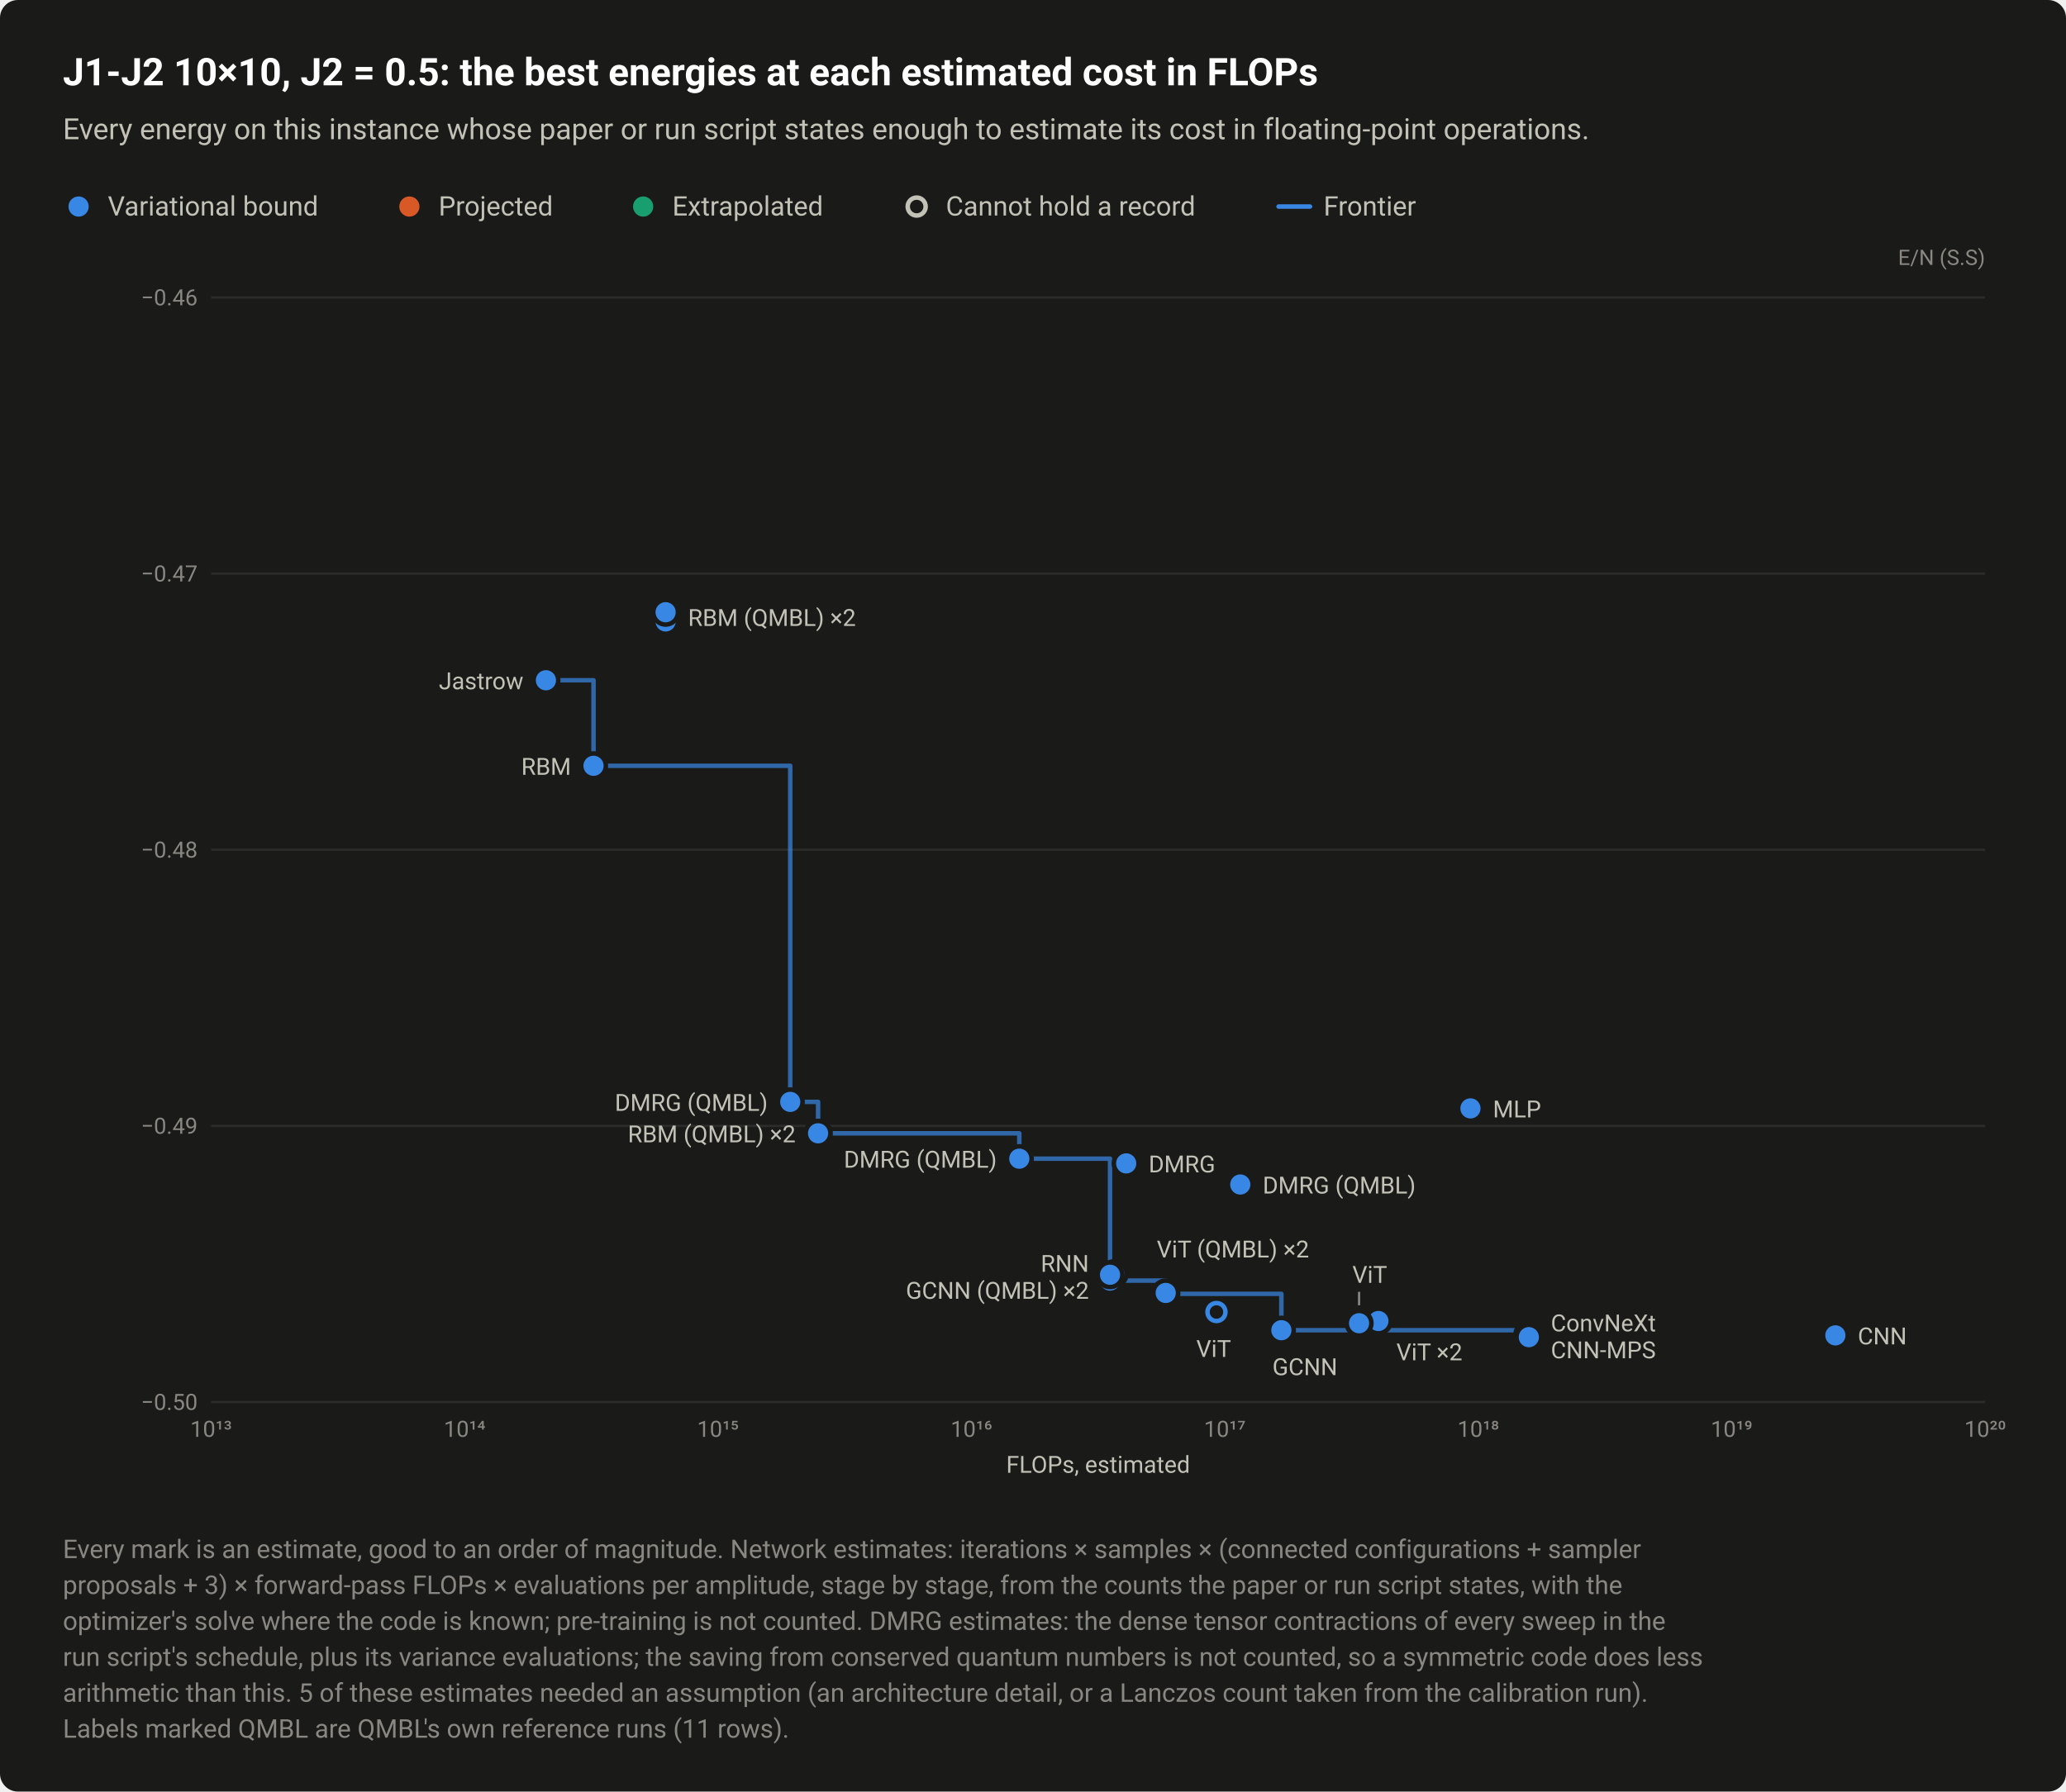
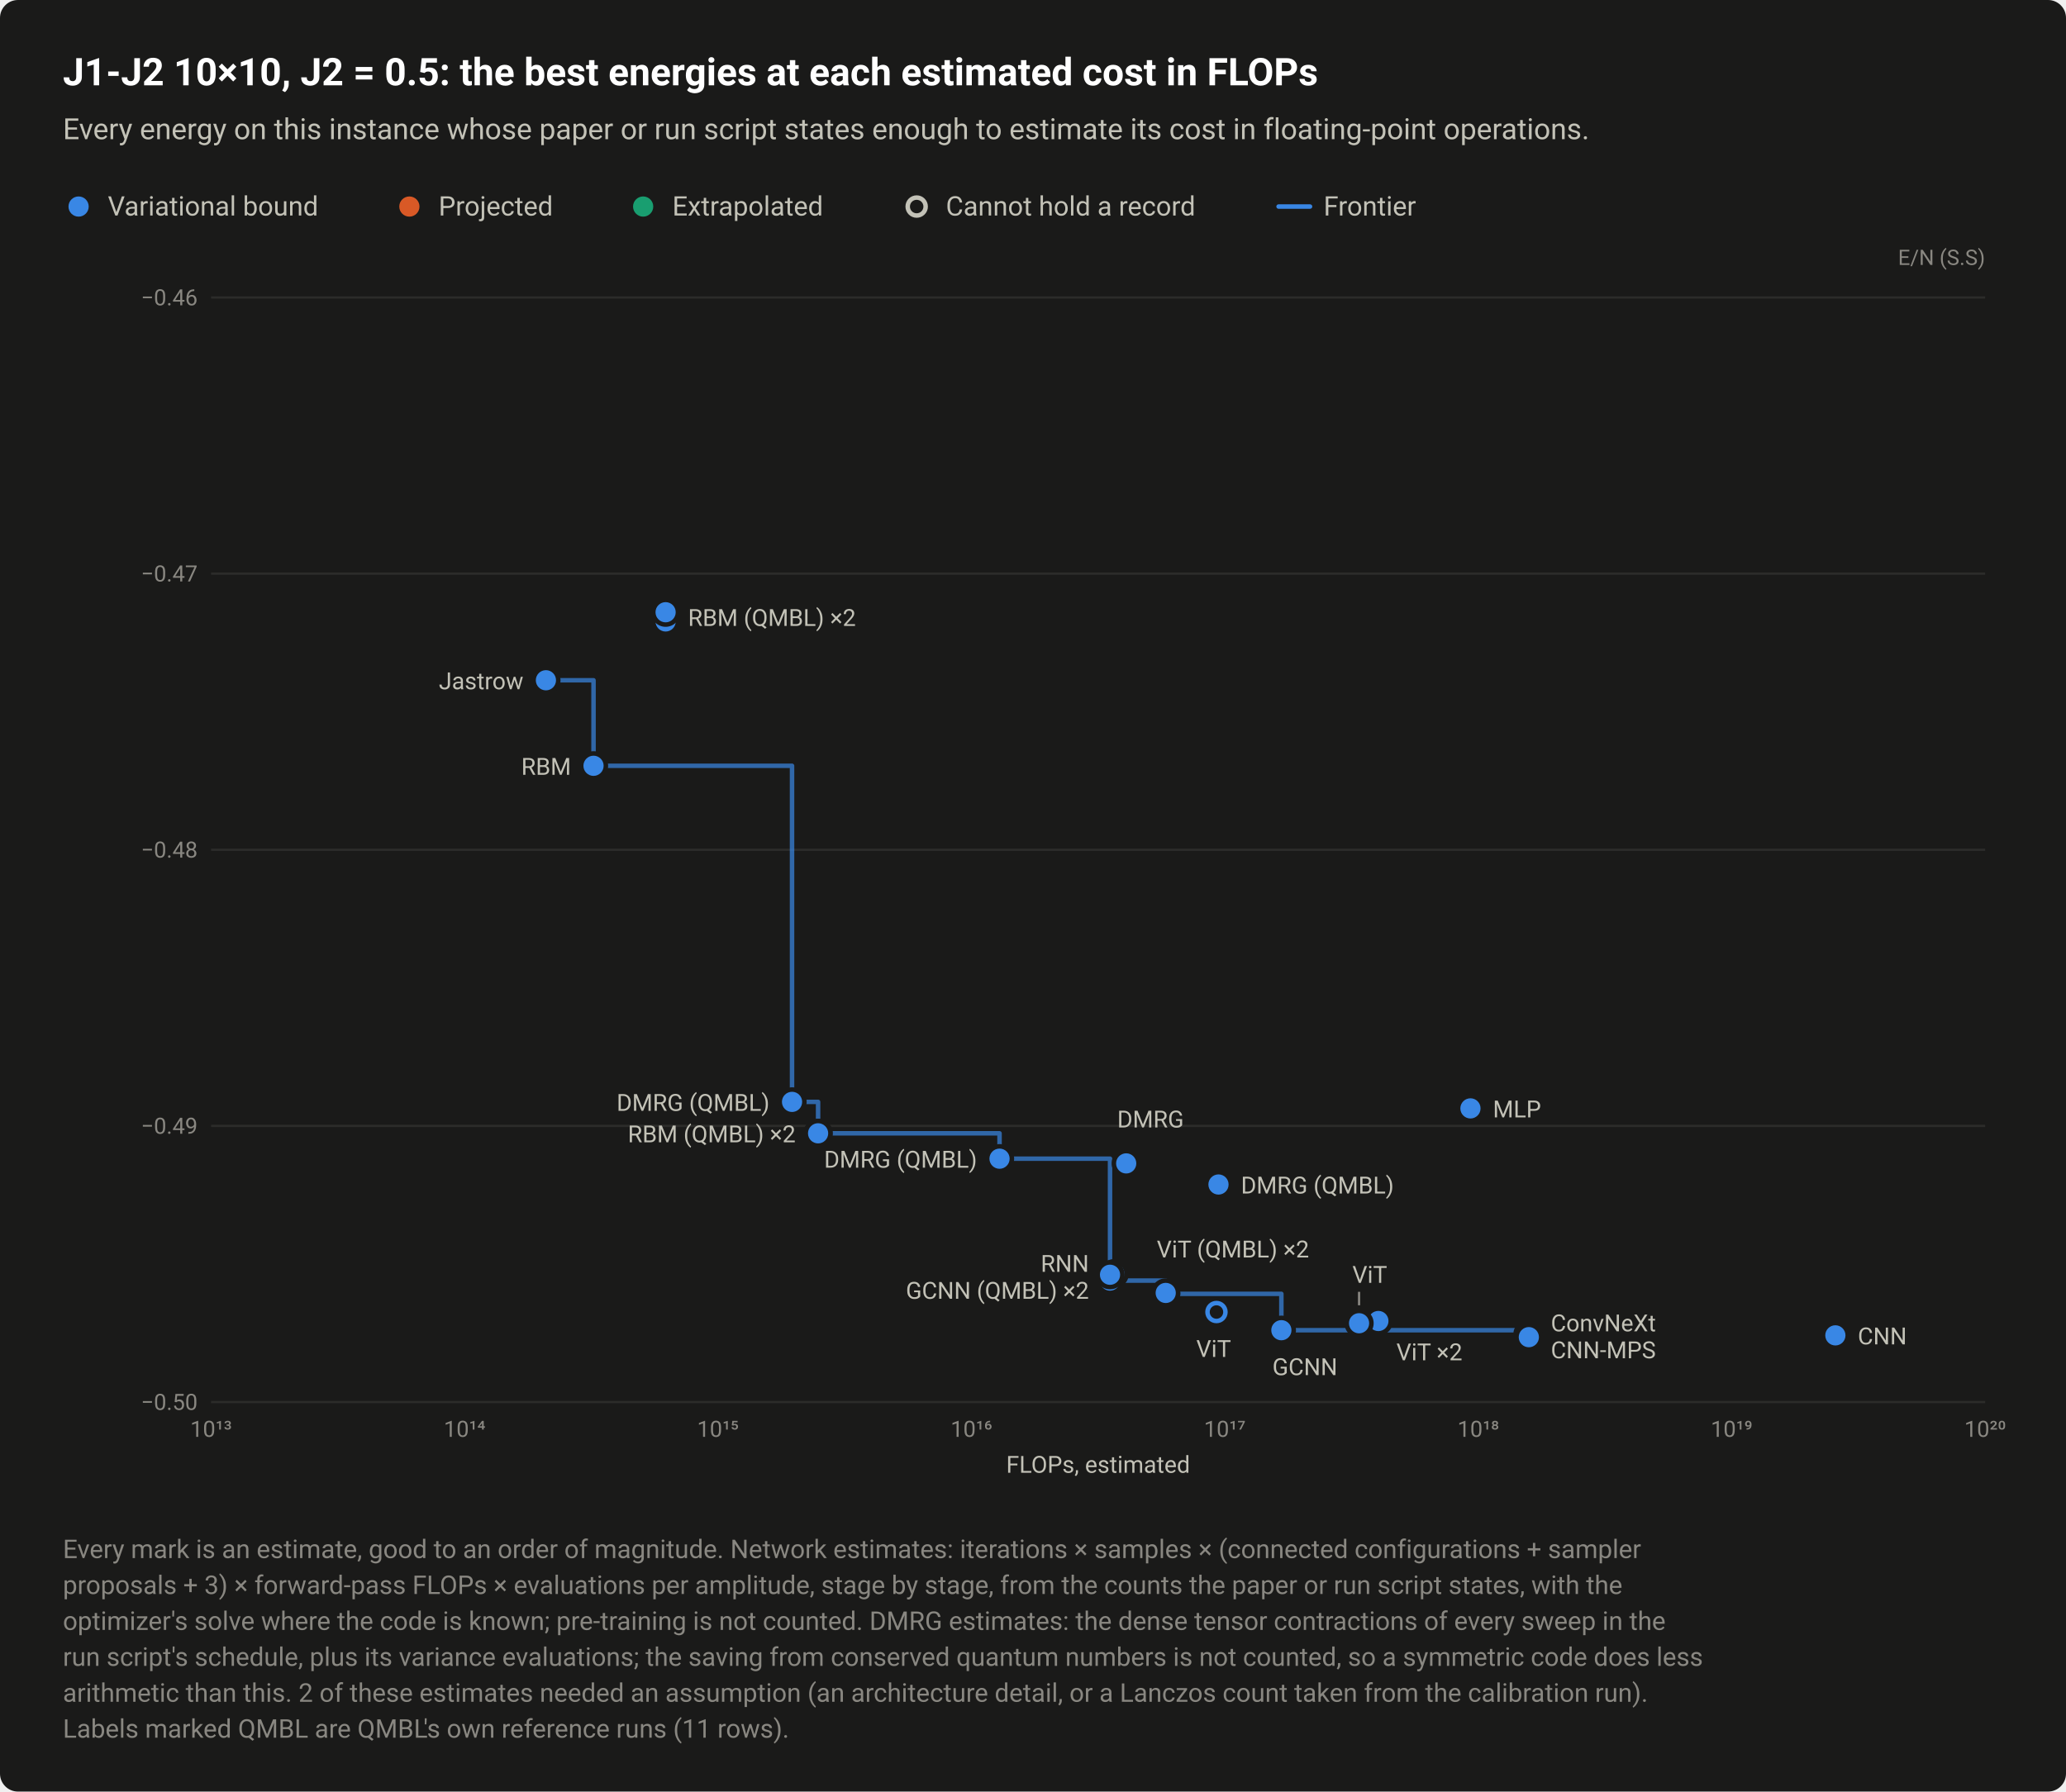
<svg xmlns="http://www.w3.org/2000/svg" width="920" height="798" viewBox="0 0 920 798" role="img" aria-labelledby="title desc">
  <style>text{font-family:system-ui,-apple-system,"Segoe UI",Roboto,"Helvetica Neue",Arial,sans-serif}</style>
  <rect width="920" height="798" rx="8" fill="#1a1a19" />
  <text x="28" y="38" font-size="17" fill="#ffffff" font-weight="600">J1-J2 10×10, J2 = 0.5: the best energies at each estimated cost in FLOPs</text>
  <text x="28" y="62" font-size="13" fill="#c3c2b7">Every energy on this instance whose paper or run script states enough to estimate its cost in floating-point operations.</text>
  <circle cx="35" cy="92" r="6.5" fill="#1a1a19" />
  <circle cx="35" cy="92" r="4.5" fill="#3987e5" />
  <text x="48" y="96" font-size="12" fill="#c3c2b7">Variational bound</text>
  <circle cx="182.3" cy="92" r="6.5" fill="#1a1a19" />
  <circle cx="182.3" cy="92" r="4.5" fill="#d95926" />
  <text x="195.3" y="96" font-size="12" fill="#c3c2b7">Projected</text>
  <circle cx="286.4" cy="92" r="6.5" fill="#1a1a19" />
  <circle cx="286.4" cy="92" r="4.5" fill="#199e70" />
  <text x="299.4" y="96" font-size="12" fill="#c3c2b7">Extrapolated</text>
  <circle cx="408.2" cy="92" r="6.5" fill="#1a1a19" />
  <circle cx="408.2" cy="92" r="4" fill="#1a1a19" stroke="#c3c2b7" stroke-width="2" />
  <text x="421.2" y="96" font-size="12" fill="#c3c2b7">Cannot hold a record</text>
  <path d="M569.36 92H583.36" stroke="#3987e5" stroke-width="2" stroke-linecap="round" />
  <text x="589.4" y="96" font-size="12" fill="#c3c2b7">Frontier</text>
  <text x="884" y="118" font-size="9.5" fill="#898781" text-anchor="end">E/N (S.S)</text>
  <path d="M94 624.5H884" stroke="#2c2c2a" stroke-width="1" />
  <text x="88" y="628" font-size="10" fill="#898781" text-anchor="end" style="font-variant-numeric:tabular-nums">−0.50</text>
  <path d="M94 501.5H884" stroke="#2c2c2a" stroke-width="1" />
  <text x="88" y="505" font-size="10" fill="#898781" text-anchor="end" style="font-variant-numeric:tabular-nums">−0.49</text>
  <path d="M94 378.5H884" stroke="#2c2c2a" stroke-width="1" />
  <text x="88" y="382" font-size="10" fill="#898781" text-anchor="end" style="font-variant-numeric:tabular-nums">−0.48</text>
  <path d="M94 255.5H884" stroke="#2c2c2a" stroke-width="1" />
  <text x="88" y="259" font-size="10" fill="#898781" text-anchor="end" style="font-variant-numeric:tabular-nums">−0.47</text>
  <path d="M94 132.5H884" stroke="#2c2c2a" stroke-width="1" />
  <text x="88" y="136" font-size="10" fill="#898781" text-anchor="end" style="font-variant-numeric:tabular-nums">−0.46</text>
  <text x="94" y="640" font-size="10" fill="#898781" text-anchor="middle" style="font-variant-numeric:tabular-nums">10¹³</text>
  <text x="206.9" y="640" font-size="10" fill="#898781" text-anchor="middle" style="font-variant-numeric:tabular-nums">10¹⁴</text>
  <text x="319.7" y="640" font-size="10" fill="#898781" text-anchor="middle" style="font-variant-numeric:tabular-nums">10¹⁵</text>
  <text x="432.6" y="640" font-size="10" fill="#898781" text-anchor="middle" style="font-variant-numeric:tabular-nums">10¹⁶</text>
  <text x="545.4" y="640" font-size="10" fill="#898781" text-anchor="middle" style="font-variant-numeric:tabular-nums">10¹⁷</text>
  <text x="658.3" y="640" font-size="10" fill="#898781" text-anchor="middle" style="font-variant-numeric:tabular-nums">10¹⁸</text>
  <text x="771.1" y="640" font-size="10" fill="#898781" text-anchor="middle" style="font-variant-numeric:tabular-nums">10¹⁹</text>
  <text x="884" y="640" font-size="10" fill="#898781" text-anchor="middle" style="font-variant-numeric:tabular-nums">10²⁰</text>
-   <path d="M243.1 303H264.3V341.1H351.9V490.8H364.3V504.8H453.9V516.1H494.3V570.4H519.1V576.3H570.6V592.5H680.4V594.3H680.8V595.6" fill="none" stroke="#3987e5" stroke-width="2" stroke-linejoin="round" stroke-linecap="round" opacity="0.7" />
+   <path d="M243.1 303H264.3V341.1H352.7V490.8H364.3V504.8H445.1V516.1H494.3V570.4H519.1V576.3H570.6V592.5H680.4V594.3H680.8V595.6" fill="none" stroke="#3987e5" stroke-width="2" stroke-linejoin="round" stroke-linecap="round" opacity="0.7" />
  <a class="pt" href="/instances/#r-J1J2_square_100_P_0_5-ca9441f3">
    <circle cx="541.7" cy="584.4" r="6.5" fill="#1a1a19" />
    <circle cx="541.7" cy="584.4" r="4" fill="#1a1a19" stroke="#3987e5" stroke-width="2" />
  </a>
  <a class="pt" href="/instances/#r-J1J2_square_100_P_0_5-e7161a29">
    <circle cx="496.2" cy="567.3" r="6.5" fill="#1a1a19" />
    <circle cx="496.2" cy="567.3" r="4.5" fill="#3987e5" />
  </a>
  <a class="pt" href="/instances/#r-J1J2_square_100_P_0_5-eadf26d7">
    <circle cx="501.5" cy="518.2" r="6.5" fill="#1a1a19" />
    <circle cx="501.5" cy="518.2" r="4.5" fill="#3987e5" />
  </a>
  <a class="pt" href="/instances/#r-J1J2_square_100_P_0_5-1b97fb43">
    <circle cx="264.3" cy="341.1" r="6.5" fill="#1a1a19" />
    <circle cx="264.3" cy="341.1" r="4.5" fill="#3987e5" />
  </a>
  <a class="pt" href="/instances/#r-J1J2_square_100_P_0_5-dbd2d87d">
    <circle cx="243.1" cy="303" r="6.5" fill="#1a1a19" />
    <circle cx="243.1" cy="303" r="4.5" fill="#3987e5" />
  </a>
  <a class="pt" href="/instances/#r-J1J2_square_100_P_0_5-fde6ab0d">
    <circle cx="680.4" cy="594.3" r="6.5" fill="#1a1a19" />
    <circle cx="680.4" cy="594.3" r="4.5" fill="#3987e5" />
  </a>
  <a class="pt" href="/instances/#r-J1J2_square_100_P_0_5-106137cc">
    <circle cx="680.8" cy="595.6" r="6.5" fill="#1a1a19" />
    <circle cx="680.8" cy="595.6" r="4.5" fill="#3987e5" />
  </a>
  <a class="pt" href="/instances/#r-J1J2_square_100_P_0_5-2d7a4b60">
    <circle cx="654.8" cy="493.7" r="6.5" fill="#1a1a19" />
    <circle cx="654.8" cy="493.7" r="4.5" fill="#3987e5" />
  </a>
  <a class="pt" href="/instances/#r-J1J2_square_100_P_0_5-a28c6daf">
    <circle cx="570.6" cy="592.5" r="6.5" fill="#1a1a19" />
    <circle cx="570.6" cy="592.5" r="4.5" fill="#3987e5" />
  </a>
  <a class="pt" href="/instances/#r-J1J2_square_100_P_0_5-7390e4e5">
    <circle cx="817.3" cy="594.8" r="6.5" fill="#1a1a19" />
    <circle cx="817.3" cy="594.8" r="4.5" fill="#3987e5" />
  </a>
  <a class="pt" href="/instances/#r-J1J2_square_100_P_0_5-0c62bd86">
    <circle cx="613.8" cy="587.4" r="6.5" fill="#1a1a19" />
    <circle cx="613.8" cy="587.4" r="4.5" fill="#3987e5" />
  </a>
  <a class="pt" href="/instances/#r-J1J2_square_100_P_0_5-5bc62a0e">
    <circle cx="613.8" cy="588.4" r="6.5" fill="#1a1a19" />
    <circle cx="613.8" cy="588.4" r="4.5" fill="#3987e5" />
  </a>
  <a class="pt" href="/instances/#r-J1J2_square_100_P_0_5-3709d247">
    <circle cx="605.2" cy="589.4" r="6.5" fill="#1a1a19" />
    <circle cx="605.2" cy="589.4" r="4.5" fill="#3987e5" />
  </a>
-   <a class="pt" href="/instances/#r-J1J2_square_100_P_0_5-83c11739">
-     <circle cx="351.9" cy="490.8" r="6.5" fill="#1a1a19" />
-     <circle cx="351.9" cy="490.8" r="4.5" fill="#3987e5" />
-   </a>
-   <a class="pt" href="/instances/#r-J1J2_square_100_P_0_5-5a226236">
-     <circle cx="453.9" cy="516.1" r="6.5" fill="#1a1a19" />
-     <circle cx="453.9" cy="516.1" r="4.5" fill="#3987e5" />
-   </a>
-   <a class="pt" href="/instances/#r-J1J2_square_100_P_0_5-bc634d92">
-     <circle cx="552.3" cy="527.6" r="6.5" fill="#1a1a19" />
-     <circle cx="552.3" cy="527.6" r="4.5" fill="#3987e5" />
+   <a class="pt" href="/instances/#r-J1J2_square_100_P_0_5-56bf39d2">
+     <circle cx="352.7" cy="490.8" r="6.5" fill="#1a1a19" />
+     <circle cx="352.7" cy="490.8" r="4.5" fill="#3987e5" />
+   </a>
+   <a class="pt" href="/instances/#r-J1J2_square_100_P_0_5-74dc1ac9">
+     <circle cx="445.1" cy="516.1" r="6.5" fill="#1a1a19" />
+     <circle cx="445.1" cy="516.1" r="4.5" fill="#3987e5" />
+   </a>
+   <a class="pt" href="/instances/#r-J1J2_square_100_P_0_5-1b095a69">
+     <circle cx="542.6" cy="527.6" r="6.5" fill="#1a1a19" />
+     <circle cx="542.6" cy="527.6" r="4.5" fill="#3987e5" />
  </a>
  <a class="pt" href="/instances/#r-J1J2_square_100_P_0_5-bb23793d">
    <circle cx="494.3" cy="570.4" r="6.5" fill="#1a1a19" />
    <circle cx="494.3" cy="570.4" r="4.5" fill="#3987e5" />
  </a>
  <a class="pt" href="/instances/#r-J1J2_square_100_P_0_5-d4f57503">
    <circle cx="494.3" cy="567.8" r="6.5" fill="#1a1a19" />
    <circle cx="494.3" cy="567.8" r="4.5" fill="#3987e5" />
  </a>
  <a class="pt" href="/instances/#r-J1J2_square_100_P_0_5-b8f42e56">
    <circle cx="296.4" cy="276.8" r="6.5" fill="#1a1a19" />
    <circle cx="296.4" cy="276.8" r="4.5" fill="#3987e5" />
  </a>
  <a class="pt" href="/instances/#r-J1J2_square_100_P_0_5-580575b1">
    <circle cx="364.3" cy="504.8" r="6.5" fill="#1a1a19" />
    <circle cx="364.3" cy="504.8" r="4.5" fill="#3987e5" />
  </a>
  <a class="pt" href="/instances/#r-J1J2_square_100_P_0_5-231f0a06">
    <circle cx="519.1" cy="576.3" r="6.5" fill="#1a1a19" />
    <circle cx="519.1" cy="576.3" r="4.5" fill="#3987e5" />
  </a>
  <a class="pt" href="/instances/#r-J1J2_square_100_P_0_5-ad403d72">
    <circle cx="296.4" cy="272.7" r="6.5" fill="#1a1a19" />
    <circle cx="296.4" cy="272.7" r="4.5" fill="#3987e5" />
  </a>
  <a class="pt" href="/instances/#r-J1J2_square_100_P_0_5-0f92e030">
    <circle cx="364.3" cy="504.8" r="6.5" fill="#1a1a19" />
    <circle cx="364.3" cy="504.8" r="4.5" fill="#3987e5" />
  </a>
  <a class="pt" href="/instances/#r-J1J2_square_100_P_0_5-cfb40412">
    <circle cx="519.1" cy="575.9" r="6.5" fill="#1a1a19" />
    <circle cx="519.1" cy="575.9" r="4.5" fill="#3987e5" />
  </a>
  <path d="M605.2 575.4V581.4" stroke="#898781" stroke-width="1" />
  <a class="pt" href="/instances/#r-J1J2_square_100_P_0_5-b8f42e56" data-rows="r-J1J2_square_100_P_0_5-b8f42e56 r-J1J2_square_100_P_0_5-ad403d72">
    <text x="306.4" y="278.8" font-size="10.5" fill="#c3c2b7" text-anchor="start">RBM (QMBL) ×2</text>
  </a>
  <a class="pt" href="/instances/#r-J1J2_square_100_P_0_5-dbd2d87d">
    <text x="233.1" y="307" font-size="10.5" fill="#c3c2b7" text-anchor="end">Jastrow</text>
  </a>
  <a class="pt" href="/instances/#r-J1J2_square_100_P_0_5-1b97fb43">
    <text x="254.3" y="345.1" font-size="10.5" fill="#c3c2b7" text-anchor="end">RBM</text>
  </a>
-   <a class="pt" href="/instances/#r-J1J2_square_100_P_0_5-83c11739">
-     <text x="341.9" y="494.8" font-size="10.5" fill="#c3c2b7" text-anchor="end">DMRG (QMBL)</text>
+   <a class="pt" href="/instances/#r-J1J2_square_100_P_0_5-56bf39d2">
+     <text x="342.7" y="494.8" font-size="10.5" fill="#c3c2b7" text-anchor="end">DMRG (QMBL)</text>
  </a>
  <a class="pt" href="/instances/#r-J1J2_square_100_P_0_5-2d7a4b60">
    <text x="664.8" y="497.7" font-size="10.5" fill="#c3c2b7" text-anchor="start">MLP</text>
  </a>
+   <a class="pt" href="/instances/#r-J1J2_square_100_P_0_5-eadf26d7">
+     <text x="497.5" y="502.2" font-size="10.5" fill="#c3c2b7" text-anchor="start">DMRG</text>
+   </a>
  <a class="pt" href="/instances/#r-J1J2_square_100_P_0_5-580575b1" data-rows="r-J1J2_square_100_P_0_5-580575b1 r-J1J2_square_100_P_0_5-0f92e030">
    <text x="354.3" y="508.8" font-size="10.5" fill="#c3c2b7" text-anchor="end">RBM (QMBL) ×2</text>
  </a>
-   <a class="pt" href="/instances/#r-J1J2_square_100_P_0_5-5a226236">
-     <text x="443.9" y="520.1" font-size="10.5" fill="#c3c2b7" text-anchor="end">DMRG (QMBL)</text>
-   </a>
-   <a class="pt" href="/instances/#r-J1J2_square_100_P_0_5-eadf26d7">
-     <text x="511.5" y="522.2" font-size="10.5" fill="#c3c2b7" text-anchor="start">DMRG</text>
-   </a>
-   <a class="pt" href="/instances/#r-J1J2_square_100_P_0_5-bc634d92">
-     <text x="562.3" y="531.6" font-size="10.5" fill="#c3c2b7" text-anchor="start">DMRG (QMBL)</text>
+   <a class="pt" href="/instances/#r-J1J2_square_100_P_0_5-74dc1ac9">
+     <text x="435.1" y="520.1" font-size="10.5" fill="#c3c2b7" text-anchor="end">DMRG (QMBL)</text>
+   </a>
+   <a class="pt" href="/instances/#r-J1J2_square_100_P_0_5-1b095a69">
+     <text x="552.6" y="531.6" font-size="10.5" fill="#c3c2b7" text-anchor="start">DMRG (QMBL)</text>
  </a>
  <a class="pt" href="/instances/#r-J1J2_square_100_P_0_5-231f0a06" data-rows="r-J1J2_square_100_P_0_5-231f0a06 r-J1J2_square_100_P_0_5-cfb40412">
    <text x="515.1" y="560.1" font-size="10.5" fill="#c3c2b7" text-anchor="start">ViT (QMBL) ×2</text>
  </a>
  <a class="pt" href="/instances/#r-J1J2_square_100_P_0_5-e7161a29">
    <text x="484.9" y="566.5" font-size="10.5" fill="#c3c2b7" text-anchor="end">RNN</text>
  </a>
  <a class="pt" href="/instances/#r-J1J2_square_100_P_0_5-3709d247">
    <text x="602.2" y="571.4" font-size="10.5" fill="#c3c2b7" text-anchor="start">ViT</text>
  </a>
  <a class="pt" href="/instances/#r-J1J2_square_100_P_0_5-bb23793d" data-rows="r-J1J2_square_100_P_0_5-bb23793d r-J1J2_square_100_P_0_5-d4f57503">
    <text x="484.9" y="578.5" font-size="10.5" fill="#c3c2b7" text-anchor="end">GCNN (QMBL) ×2</text>
  </a>
  <a class="pt" href="/instances/#r-J1J2_square_100_P_0_5-fde6ab0d">
    <text x="690.6" y="593" font-size="10.5" fill="#c3c2b7" text-anchor="start">ConvNeXt</text>
  </a>
  <a class="pt" href="/instances/#r-J1J2_square_100_P_0_5-7390e4e5">
    <text x="827.3" y="598.8" font-size="10.5" fill="#c3c2b7" text-anchor="start">CNN</text>
  </a>
  <a class="pt" href="/instances/#r-J1J2_square_100_P_0_5-ca9441f3">
    <text x="532.7" y="604.4" font-size="10.5" fill="#c3c2b7" text-anchor="start">ViT</text>
  </a>
  <a class="pt" href="/instances/#r-J1J2_square_100_P_0_5-106137cc">
    <text x="690.6" y="605" font-size="10.5" fill="#c3c2b7" text-anchor="start">CNN-MPS</text>
  </a>
  <a class="pt" href="/instances/#r-J1J2_square_100_P_0_5-5bc62a0e" data-rows="r-J1J2_square_100_P_0_5-5bc62a0e r-J1J2_square_100_P_0_5-0c62bd86">
    <text x="621.8" y="605.9" font-size="10.5" fill="#c3c2b7" text-anchor="start">ViT ×2</text>
  </a>
  <a class="pt" href="/instances/#r-J1J2_square_100_P_0_5-a28c6daf">
    <text x="566.6" y="612.5" font-size="10.5" fill="#c3c2b7" text-anchor="start">GCNN</text>
  </a>
  <text x="489" y="656" font-size="10.5" fill="#c3c2b7" text-anchor="middle">FLOPs, estimated</text>
  <text x="28" y="694" font-size="11.5" fill="#898781">Every mark is an estimate, good to an order of magnitude. Network estimates: iterations × samples × (connected configurations + sampler</text>
  <text x="28" y="710" font-size="11.5" fill="#898781">proposals + 3) × forward-pass FLOPs × evaluations per amplitude, stage by stage, from the counts the paper or run script states, with the</text>
  <text x="28" y="726" font-size="11.5" fill="#898781">optimizer's solve where the code is known; pre-training is not counted. DMRG estimates: the dense tensor contractions of every sweep in the</text>
  <text x="28" y="742" font-size="11.5" fill="#898781">run script's schedule, plus its variance evaluations; the saving from conserved quantum numbers is not counted, so a symmetric code does less</text>
-   <text x="28" y="758" font-size="11.5" fill="#898781">arithmetic than this. 5 of these estimates needed an assumption (an architecture detail, or a Lanczos count taken from the calibration run).</text>
+   <text x="28" y="758" font-size="11.5" fill="#898781">arithmetic than this. 2 of these estimates needed an assumption (an architecture detail, or a Lanczos count taken from the calibration run).</text>
  <text x="28" y="774" font-size="11.5" fill="#898781">Labels marked QMBL are QMBL's own reference runs (11 rows).</text>
</svg>
